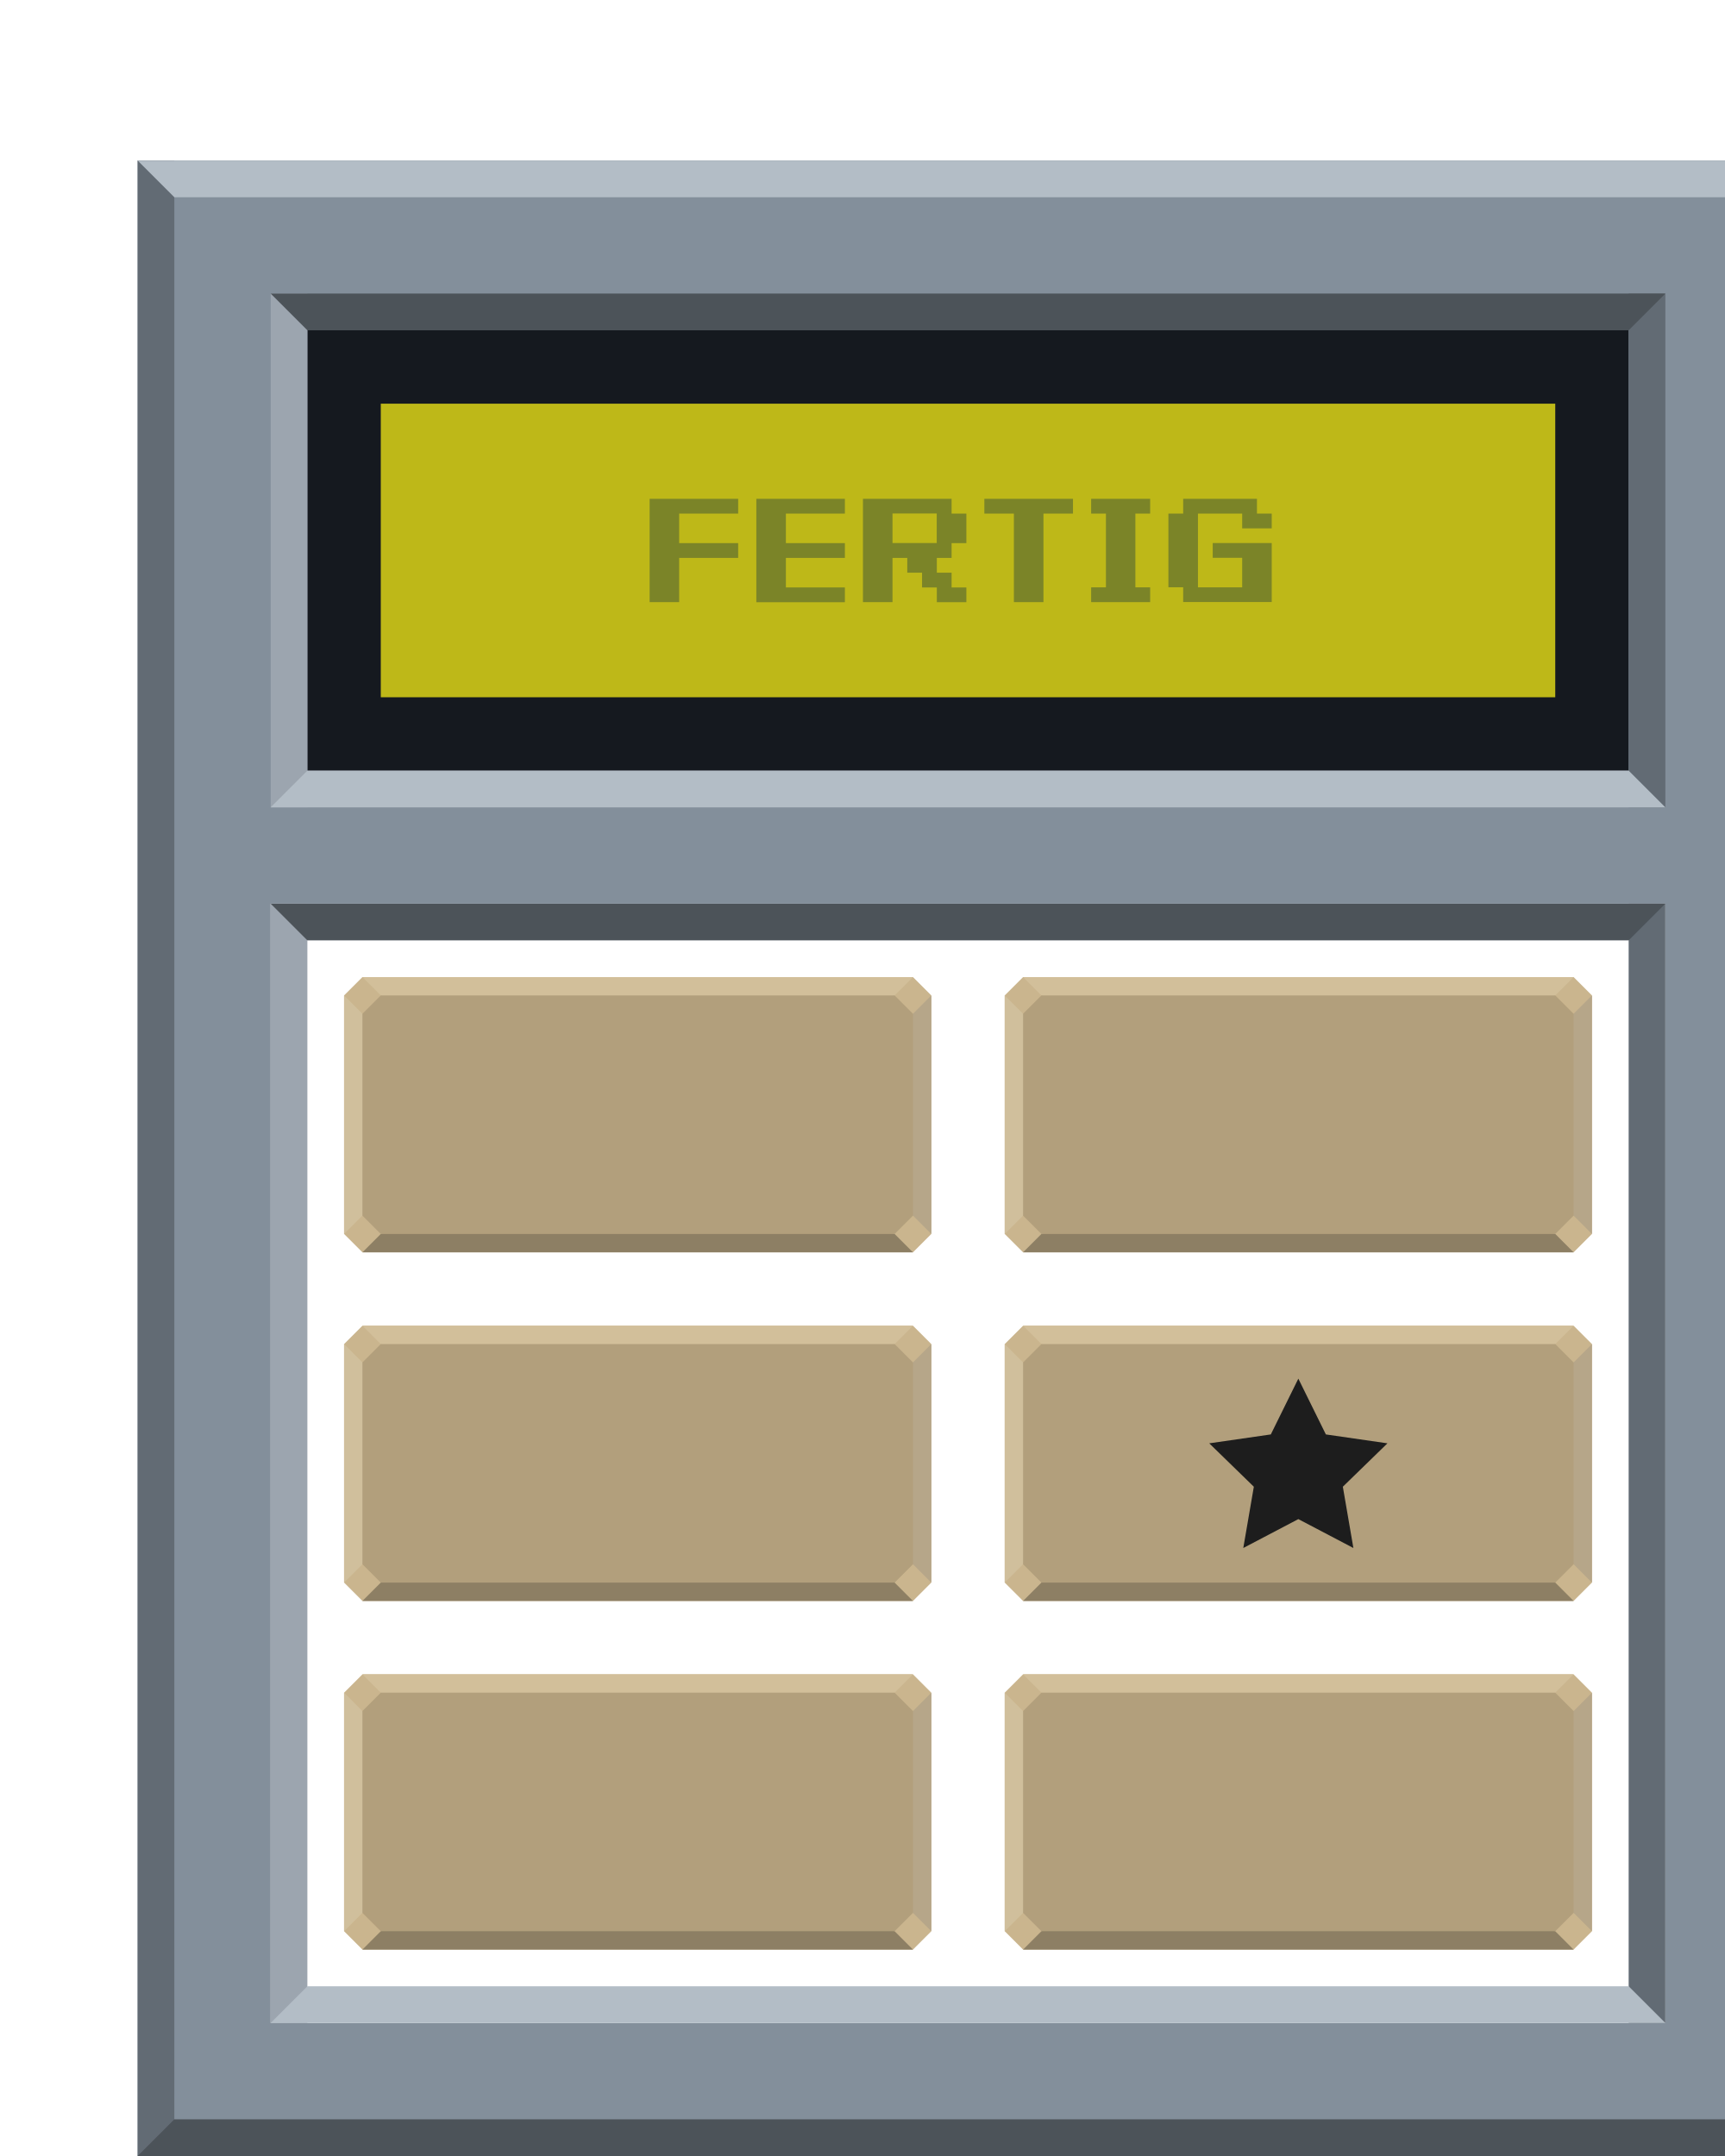
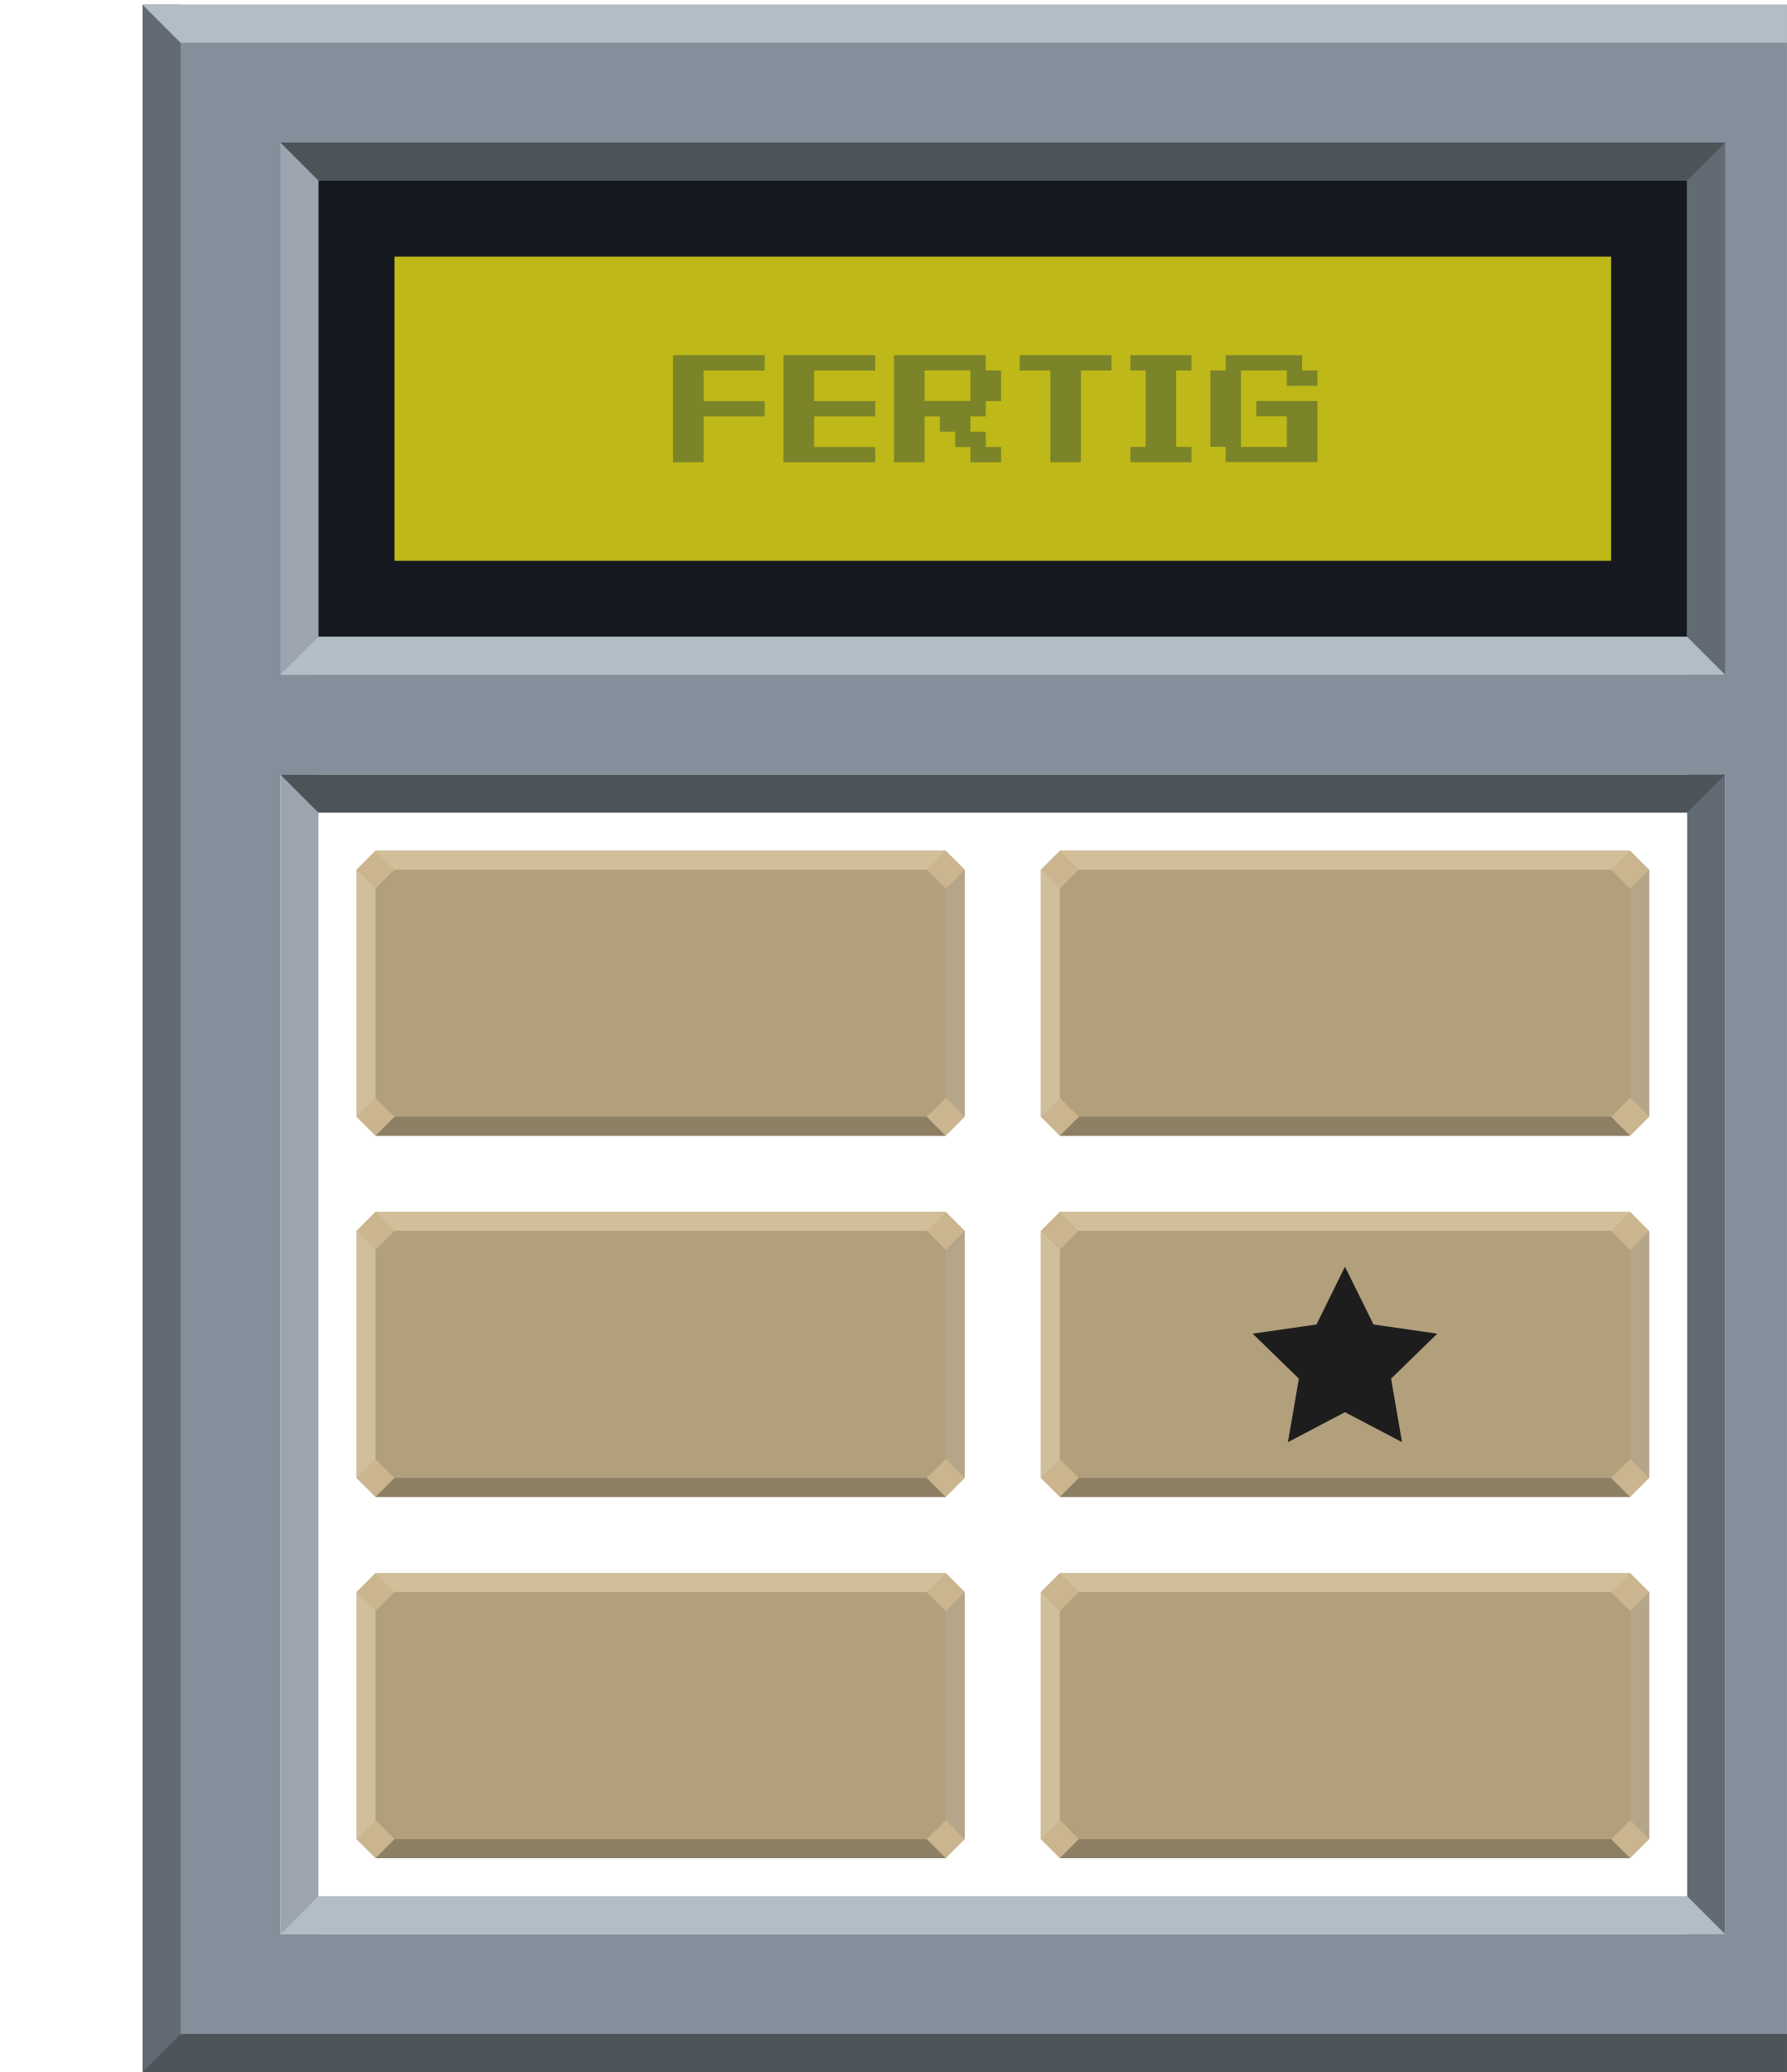
- <svg xmlns="http://www.w3.org/2000/svg" id="Ebene_2" data-name="Ebene 2" viewBox="0 0 188 235">
+ <svg xmlns="http://www.w3.org/2000/svg" id="Ebene_2" data-name="Ebene 2" viewBox="0 0 188 218">
  <g id="Seite_16" data-name="Seite 16">
    <g id="Mitte-Rechts">
-       <rect id="Exportfläche" width="188" height="235" fill="none" />
-       <path id="Modul" d="M188,17.5H15v217.5h173V17.5ZM29.5,220.5v-122h152v122H29.5Z" fill="#838f9b" />
+       <rect id="Exportfläche" width="188" height="218" fill="none" />
+       <path id="Modul" d="M188,.5H15v217.5h173V.5ZM29.5,203.5v-122h152v122H29.5Z" fill="#838f9b" />
      <g id="Kante_Modul" data-name="Kante Modul">
-         <rect id="Exportfläche-2" data-name="Exportfläche" x="15" y="17.5" width="4" height="217.5" fill="#626b74" />
-         <polygon points="188 17.5 15 17.5 19 21.5 188 21.5 188 17.5" fill="#b3bdc6" />
-         <polygon points="188 231 19 231 15 235 188 235 188 231" fill="#4c5359" />
+         <rect id="Exportfläche-2" data-name="Exportfläche" x="15" y=".5" width="4" height="217.5" fill="#626b74" />
+         <polygon points="188 .5 15 .5 19 4.5 188 4.5 188 .5" fill="#b3bdc6" />
+         <polygon points="188 214 19 214 15 218 188 218 188 214" fill="#4c5359" />
      </g>
      <g id="Buttons">
        <g id="Kante_Buttons" data-name="Kante Buttons">
-           <rect x="29.5" y="98.5" width="4" height="122" fill="#9ca5af" />
-           <rect x="177.5" y="98.5" width="4" height="122" fill="#626b74" />
-           <polygon points="181.5 220.5 29.5 220.5 33.5 216.5 177.5 216.5 181.5 220.5" fill="#b3bdc6" />
-           <polygon points="177.5 102.5 33.5 102.5 29.5 98.5 181.5 98.5 177.5 102.5" fill="#4c5359" />
+           <rect x="29.5" y="81.5" width="4" height="122" fill="#9ca5af" />
+           <rect x="177.5" y="81.5" width="4" height="122" fill="#626b74" />
+           <polygon points="181.5 203.5 29.5 203.5 33.5 199.5 177.5 199.5 181.5 203.5" fill="#b3bdc6" />
+           <polygon points="177.5 85.5 33.5 85.5 29.5 81.5 181.5 81.5 177.5 85.5" fill="#4c5359" />
        </g>
        <g>
          <g id="Button_1" data-name="Button 1">
-             <path d="M171.5,212.5h-60l-2-2v-26l2-2h60l2,2v26l-2,2Z" fill="#cab58e" />
-             <polygon points="141.46 196.07 169.5 184.5 171.5 182.5 111.5 182.5 113.5 184.5 141.46 196.07" fill="#d2bf9a" />
-             <polygon points="171.5 208.5 173.5 210.5 173.5 184.5 171.5 186.5 144.81 197.46 171.5 208.5" fill="#b6a689" />
-             <polygon points="141.54 198.93 113.5 210.5 111.5 212.5 171.5 212.5 169.5 210.5 141.54 198.93" fill="#8d7f64" />
-             <polygon points="111.5 186.5 109.5 184.5 109.5 210.5 111.5 208.5 138.19 197.54 111.5 186.5" fill="#d0bf9c" />
-             <path d="M169.5,210.5h-56l-2-2v-22l2-2h56l2,2v22l-2,2Z" fill="#b29f7c" />
+             <path d="M171.5,195.5h-60l-2-2v-26l2-2h60l2,2v26l-2,2Z" fill="#cab58e" />
+             <polygon points="141.46 179.07 169.5 167.5 171.5 165.5 111.5 165.5 113.5 167.5 141.46 179.07" fill="#d2bf9a" />
+             <polygon points="171.5 191.5 173.5 193.5 173.5 167.5 171.5 169.5 144.81 180.46 171.5 191.5" fill="#b6a689" />
+             <polygon points="141.54 181.93 113.5 193.5 111.5 195.5 171.5 195.5 169.5 193.5 141.54 181.93" fill="#8d7f64" />
+             <polygon points="111.5 169.5 109.5 167.5 109.5 193.5 111.5 191.5 138.19 180.54 111.5 169.5" fill="#d0bf9c" />
+             <path d="M169.5,193.5h-56l-2-2v-22l2-2h56l2,2v22l-2,2Z" fill="#b29f7c" />
          </g>
-           <rect x="113.82" y="184.5" width="55.01" height="26" fill="none" />
+           <rect x="113.82" y="167.5" width="55.01" height="26" fill="none" />
        </g>
        <g>
          <g id="Button_1-2" data-name="Button 1">
-             <path d="M99.5,212.5h-60l-2-2v-26l2-2h60l2,2v26l-2,2Z" fill="#cab58e" />
-             <polygon points="69.46 196.07 97.5 184.5 99.5 182.5 39.5 182.5 41.5 184.5 69.46 196.07" fill="#d2bf9a" />
-             <polygon points="99.5 208.5 101.5 210.5 101.5 184.5 99.5 186.5 72.81 197.46 99.5 208.5" fill="#b6a689" />
-             <polygon points="69.54 198.93 41.5 210.5 39.5 212.5 99.5 212.5 97.5 210.5 69.54 198.93" fill="#8d7f64" />
-             <polygon points="39.5 186.5 37.5 184.5 37.5 210.5 39.5 208.5 66.19 197.54 39.5 186.5" fill="#d0bf9c" />
-             <path d="M97.5,210.5h-56l-2-2v-22l2-2h56l2,2v22l-2,2Z" fill="#b29f7c" />
+             <path d="M99.5,195.5h-60l-2-2v-26l2-2h60l2,2v26l-2,2Z" fill="#cab58e" />
+             <polygon points="69.46 179.07 97.5 167.5 99.5 165.5 39.5 165.5 41.5 167.5 69.46 179.07" fill="#d2bf9a" />
+             <polygon points="99.5 191.5 101.5 193.5 101.5 167.5 99.5 169.5 72.81 180.46 99.5 191.5" fill="#b6a689" />
+             <polygon points="69.54 181.93 41.5 193.5 39.5 195.5 99.5 195.5 97.5 193.5 69.54 181.93" fill="#8d7f64" />
+             <polygon points="39.5 169.5 37.5 167.5 37.5 193.5 39.5 191.5 66.19 180.54 39.5 169.5" fill="#d0bf9c" />
+             <path d="M97.5,193.5h-56l-2-2v-22l2-2h56l2,2v22l-2,2Z" fill="#b29f7c" />
          </g>
-           <rect x="41.82" y="184.5" width="55.01" height="26" fill="none" />
+           <rect x="41.82" y="167.5" width="55.01" height="26" fill="none" />
        </g>
        <g id="Button_1-3" data-name="Button 1">
-           <path d="M171.5,174.5h-60l-2-2v-26l2-2h60l2,2v26l-2,2Z" fill="#cab58e" />
-           <polygon points="141.46 158.07 169.5 146.5 171.5 144.5 111.5 144.5 113.5 146.5 141.46 158.07" fill="#d2bf9a" />
-           <polygon points="171.5 170.5 173.5 172.5 173.5 146.5 171.5 148.5 144.81 159.46 171.5 170.5" fill="#b6a689" />
-           <polygon points="141.54 160.93 113.5 172.5 111.5 174.5 171.5 174.5 169.5 172.5 141.54 160.93" fill="#8d7f64" />
-           <polygon points="111.5 148.5 109.5 146.5 109.5 172.5 111.5 170.5 138.19 159.54 111.5 148.5" fill="#d0bf9c" />
-           <path d="M169.5,172.5h-56l-2-2v-22l2-2h56l2,2v22l-2,2Z" fill="#b29f7c" />
+           <path d="M171.5,157.5h-60l-2-2v-26l2-2h60l2,2v26l-2,2Z" fill="#cab58e" />
+           <polygon points="141.46 141.07 169.5 129.5 171.5 127.5 111.5 127.5 113.5 129.5 141.46 141.07" fill="#d2bf9a" />
+           <polygon points="171.5 153.5 173.5 155.5 173.5 129.5 171.5 131.5 144.81 142.46 171.5 153.5" fill="#b6a689" />
+           <polygon points="141.54 143.93 113.5 155.5 111.5 157.5 171.5 157.5 169.5 155.5 141.54 143.93" fill="#8d7f64" />
+           <polygon points="111.5 131.5 109.5 129.5 109.5 155.5 111.5 153.5 138.19 142.54 111.5 131.5" fill="#d0bf9c" />
+           <path d="M169.5,155.5h-56l-2-2v-22l2-2h56l2,2v22l-2,2Z" fill="#b29f7c" />
        </g>
        <g>
          <g id="Button_1-4" data-name="Button 1">
-             <path d="M99.5,174.5h-60l-2-2v-26l2-2h60l2,2v26l-2,2Z" fill="#cab58e" />
-             <polygon points="69.46 158.07 97.5 146.5 99.5 144.5 39.5 144.5 41.5 146.5 69.46 158.07" fill="#d2bf9a" />
-             <polygon points="99.5 170.5 101.5 172.5 101.5 146.5 99.5 148.5 72.81 159.46 99.5 170.5" fill="#b6a689" />
-             <polygon points="69.54 160.93 41.5 172.5 39.5 174.5 99.5 174.5 97.5 172.5 69.54 160.93" fill="#8d7f64" />
-             <polygon points="39.5 148.5 37.5 146.5 37.5 172.5 39.5 170.5 66.19 159.54 39.5 148.5" fill="#d0bf9c" />
-             <path d="M97.5,172.5h-56l-2-2v-22l2-2h56l2,2v22l-2,2Z" fill="#b29f7c" />
+             <path d="M99.5,157.5h-60l-2-2v-26l2-2h60l2,2v26l-2,2Z" fill="#cab58e" />
+             <polygon points="69.46 141.07 97.5 129.5 99.5 127.5 39.5 127.5 41.5 129.5 69.46 141.07" fill="#d2bf9a" />
+             <polygon points="99.5 153.5 101.5 155.5 101.5 129.5 99.5 131.5 72.81 142.46 99.5 153.5" fill="#b6a689" />
+             <polygon points="69.54 143.93 41.5 155.5 39.5 157.5 99.5 157.5 97.5 155.5 69.54 143.93" fill="#8d7f64" />
+             <polygon points="39.5 131.5 37.5 129.5 37.5 155.5 39.5 153.5 66.19 142.54 39.5 131.5" fill="#d0bf9c" />
+             <path d="M97.5,155.5h-56l-2-2v-22l2-2h56l2,2v22l-2,2Z" fill="#b29f7c" />
          </g>
-           <rect x="41.82" y="146.5" width="55.01" height="26" fill="none" />
+           <rect x="41.82" y="129.5" width="55.01" height="26" fill="none" />
        </g>
        <g>
          <g id="Button_1-5" data-name="Button 1">
-             <path d="M171.5,136.5h-60l-2-2v-26l2-2h60l2,2v26l-2,2Z" fill="#cab58e" />
-             <polygon points="141.46 120.07 169.5 108.5 171.5 106.5 111.5 106.5 113.5 108.5 141.46 120.07" fill="#d2bf9a" />
-             <polygon points="171.5 132.5 173.5 134.5 173.5 108.5 171.5 110.5 144.81 121.46 171.5 132.5" fill="#b6a689" />
-             <polygon points="141.54 122.93 113.5 134.5 111.5 136.5 171.5 136.5 169.5 134.5 141.54 122.93" fill="#8d7f64" />
-             <polygon points="111.5 110.5 109.5 108.5 109.5 134.5 111.5 132.5 138.19 121.54 111.5 110.5" fill="#d0bf9c" />
-             <path d="M169.5,134.5h-56l-2-2v-22l2-2h56l2,2v22l-2,2Z" fill="#b29f7c" />
+             <path d="M171.5,119.5h-60l-2-2v-26l2-2h60l2,2v26l-2,2Z" fill="#cab58e" />
+             <polygon points="141.46 103.07 169.5 91.5 171.5 89.5 111.5 89.5 113.5 91.5 141.46 103.07" fill="#d2bf9a" />
+             <polygon points="171.5 115.5 173.5 117.5 173.5 91.5 171.5 93.5 144.81 104.46 171.5 115.5" fill="#b6a689" />
+             <polygon points="141.54 105.93 113.5 117.5 111.5 119.5 171.5 119.5 169.5 117.5 141.54 105.93" fill="#8d7f64" />
+             <polygon points="111.5 93.5 109.5 91.5 109.5 117.5 111.5 115.5 138.19 104.54 111.5 93.5" fill="#d0bf9c" />
+             <path d="M169.5,117.5h-56l-2-2v-22l2-2h56l2,2v22l-2,2Z" fill="#b29f7c" />
          </g>
-           <rect x="113.82" y="108.5" width="55.01" height="26" fill="none" />
+           <rect x="113.82" y="91.5" width="55.01" height="26" fill="none" />
        </g>
        <g>
          <g id="Button_1-6" data-name="Button 1">
-             <path d="M99.5,136.5h-60l-2-2v-26l2-2h60l2,2v26l-2,2Z" fill="#cab58e" />
-             <polygon points="69.46 120.07 97.5 108.5 99.5 106.5 39.5 106.5 41.5 108.5 69.46 120.07" fill="#d2bf9a" />
-             <polygon points="99.5 132.5 101.5 134.5 101.5 108.5 99.5 110.5 72.81 121.46 99.5 132.5" fill="#b6a689" />
-             <polygon points="69.54 122.93 41.5 134.5 39.5 136.5 99.5 136.5 97.5 134.5 69.54 122.93" fill="#8d7f64" />
-             <polygon points="39.5 110.5 37.5 108.5 37.5 134.5 39.5 132.5 66.19 121.54 39.5 110.5" fill="#d0bf9c" />
-             <path d="M97.5,134.5h-56l-2-2v-22l2-2h56l2,2v22l-2,2Z" fill="#b29f7c" />
+             <path d="M99.5,119.5h-60l-2-2v-26l2-2h60l2,2v26l-2,2Z" fill="#cab58e" />
+             <polygon points="69.46 103.07 97.5 91.5 99.5 89.5 39.5 89.5 41.5 91.5 69.46 103.07" fill="#d2bf9a" />
+             <polygon points="99.5 115.5 101.5 117.5 101.5 91.5 99.5 93.5 72.81 104.46 99.5 115.5" fill="#b6a689" />
+             <polygon points="69.54 105.93 41.5 117.5 39.5 119.5 99.5 119.5 97.5 117.5 69.54 105.93" fill="#8d7f64" />
+             <polygon points="39.5 93.5 37.5 91.5 37.5 117.5 39.5 115.5 66.19 104.54 39.5 93.5" fill="#d0bf9c" />
+             <path d="M97.5,117.5h-56l-2-2v-22l2-2h56l2,2v22l-2,2Z" fill="#b29f7c" />
          </g>
-           <rect x="41.82" y="108.5" width="55.01" height="26" fill="none" />
+           <rect x="41.82" y="91.5" width="55.01" height="26" fill="none" />
        </g>
      </g>
      <g id="Display">
-         <rect id="Rand_Display" data-name="Rand Display" x="33.5" y="36" width="144" height="48" fill="#15191f" />
-         <rect id="Display-2" data-name="Display" x="41.5" y="44" width="128" height="32" fill="#beb818" />
+         <rect id="Rand_Display" data-name="Rand Display" x="33.5" y="19" width="144" height="48" fill="#15191f" />
+         <rect id="Display-2" data-name="Display" x="41.5" y="27" width="128" height="32" fill="#beb818" />
        <g>
-           <rect x="41.5" y="44" width="128" height="32" fill="none" />
-           <path d="M70.8,54.37h9.65v1.61h-6.43v3.22h6.43v1.61h-6.43v4.82h-3.22v-11.25Z" fill="#7b8428" />
-           <path d="M82.43,54.37h9.65v1.61h-6.43v3.22h6.43v1.61h-6.43v3.22h6.43v1.61h-9.65v-11.25Z" fill="#7b8428" />
-           <path d="M94.06,54.37h9.65v1.61h1.61v3.22h-1.61v1.61h-1.61v1.61h1.61v1.61h1.61v1.61h-3.22v-1.61h-1.61v-1.61h-1.61v-1.61h-1.61v4.82h-3.22v-11.25ZM97.27,59.19h4.82v-3.22h-4.82v3.22Z" fill="#7b8428" />
-           <path d="M107.29,54.37h9.65v1.61h-3.22v9.65h-3.22v-9.65h-3.22v-1.61Z" fill="#7b8428" />
-           <path d="M118.92,54.37h6.43v1.61h-1.61v8.04h1.61v1.61h-6.43v-1.61h1.61v-8.04h-1.61v-1.61Z" fill="#7b8428" />
-           <path d="M127.34,55.98h1.61v-1.61h8.04v1.61h1.61v1.61h-3.22v-1.61h-4.82v8.04h4.82v-3.22h-3.21v-1.61h6.43v6.43h-9.65v-1.61h-1.61v-8.04Z" fill="#7b8428" />
+           <rect x="41.5" y="27" width="128" height="32" fill="none" />
+           <path d="M70.8,37.37h9.65v1.61h-6.43v3.22h6.43v1.61h-6.43v4.82h-3.22v-11.25Z" fill="#7b8428" />
+           <path d="M82.43,37.37h9.65v1.61h-6.43v3.22h6.43v1.61h-6.43v3.22h6.43v1.61h-9.65v-11.25Z" fill="#7b8428" />
+           <path d="M94.06,37.37h9.65v1.61h1.61v3.22h-1.61v1.61h-1.61v1.61h1.61v1.61h1.61v1.61h-3.22v-1.61h-1.61v-1.61h-1.61v-1.61h-1.61v4.82h-3.22v-11.25ZM97.27,42.19h4.82v-3.22h-4.82v3.22Z" fill="#7b8428" />
+           <path d="M107.29,37.37h9.65v1.61h-3.22v9.65h-3.22v-9.65h-3.22v-1.61Z" fill="#7b8428" />
+           <path d="M118.92,37.37h6.43v1.61h-1.61v8.04h1.61v1.61h-6.43v-1.61h1.61v-8.04h-1.61v-1.61Z" fill="#7b8428" />
+           <path d="M127.34,38.98h1.61v-1.61h8.04v1.61h1.61v1.61h-3.22v-1.61h-4.82v8.04h4.82v-3.22h-3.21v-1.61h6.43v6.43h-9.65v-1.61h-1.61v-8.04Z" fill="#7b8428" />
        </g>
        <g id="Kante_Display" data-name="Kante Display">
-           <rect x="29.5" y="32" width="4" height="56" fill="#9ca5af" />
-           <rect x="177.5" y="32" width="4" height="56" fill="#626b74" />
-           <polygon points="181.5 88 29.5 88 33.5 84 177.5 84 181.5 88" fill="#b3bdc6" />
-           <polygon points="177.5 36 33.5 36 29.5 32 181.5 32 177.5 36" fill="#4c5359" />
+           <rect x="29.5" y="15" width="4" height="56" fill="#9ca5af" />
+           <rect x="177.5" y="15" width="4" height="56" fill="#626b74" />
+           <polygon points="181.5 71 29.5 71 33.5 67 177.5 67 181.5 71" fill="#b3bdc6" />
+           <polygon points="177.5 19 33.5 19 29.5 15 181.5 15 177.5 19" fill="#4c5359" />
        </g>
      </g>
-       <polygon points="141.5 165.58 147.5 168.73 146.35 162.05 151.21 157.32 144.5 156.35 141.5 150.27 138.5 156.35 131.79 157.32 136.65 162.05 135.5 168.73 141.5 165.58" fill="#1d1d1d" />
+       <polygon points="141.5 148.58 147.5 151.73 146.35 145.05 151.21 140.32 144.5 139.35 141.5 133.27 138.5 139.35 131.79 140.32 136.65 145.05 135.5 151.73 141.5 148.58" fill="#1d1d1d" />
    </g>
  </g>
</svg>
